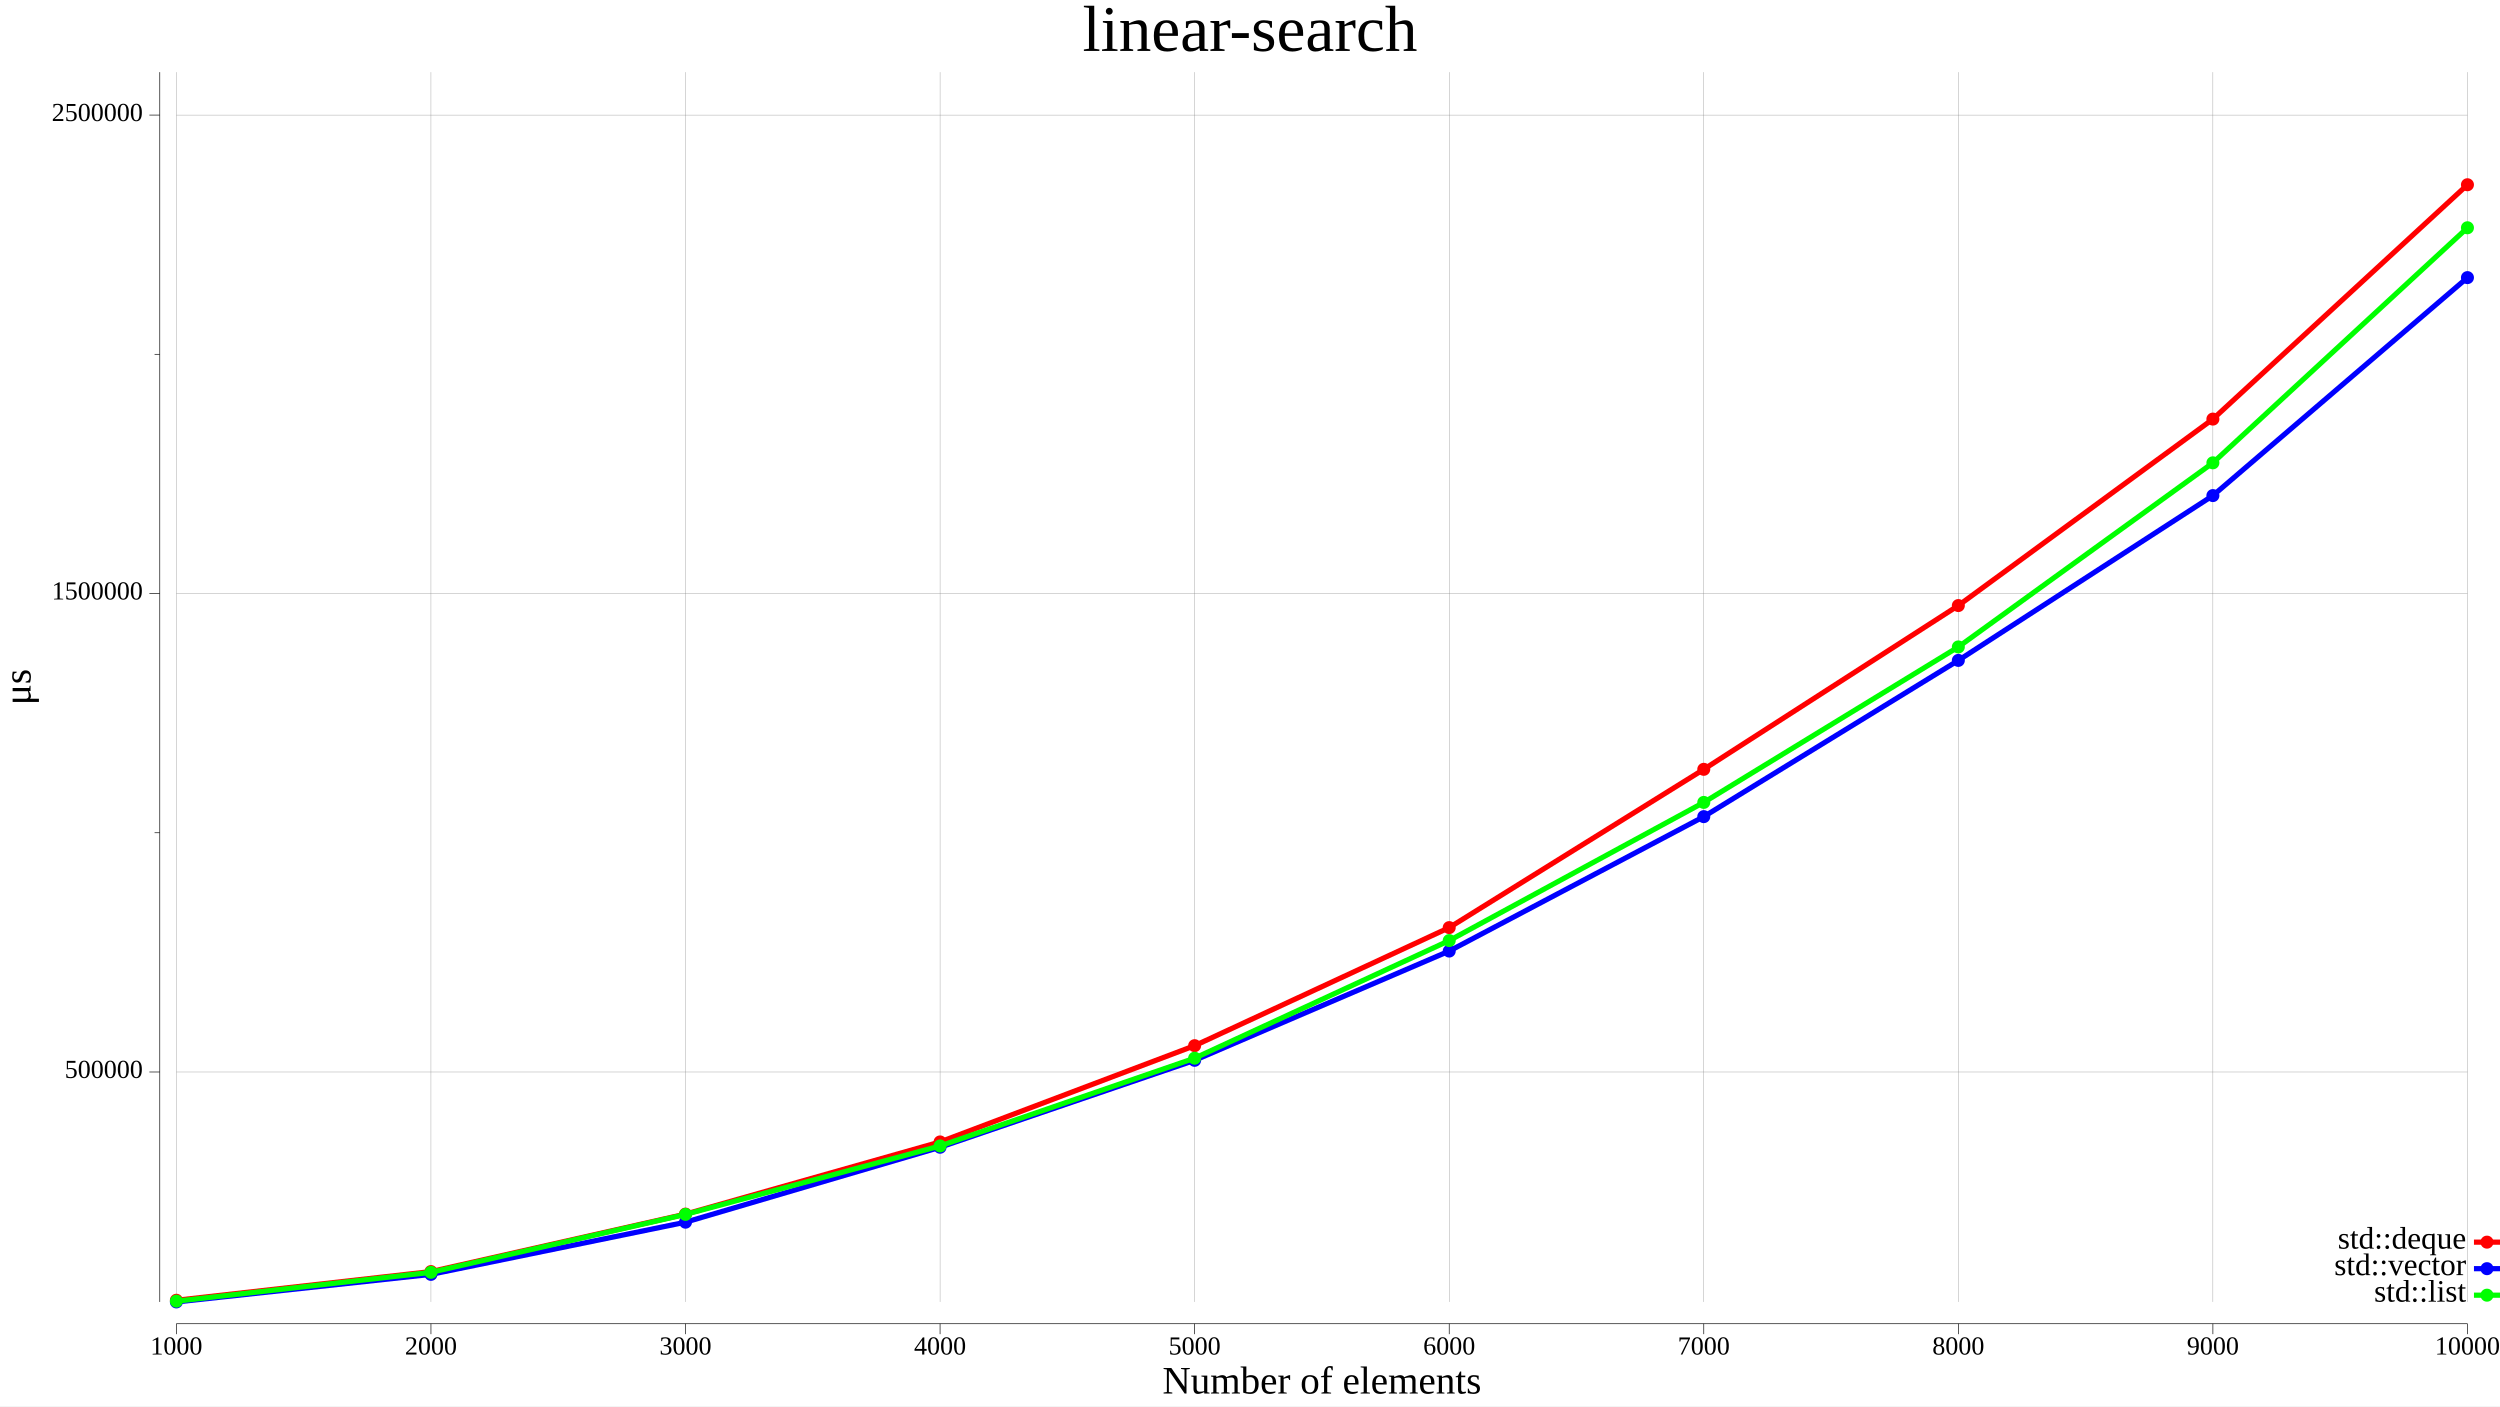
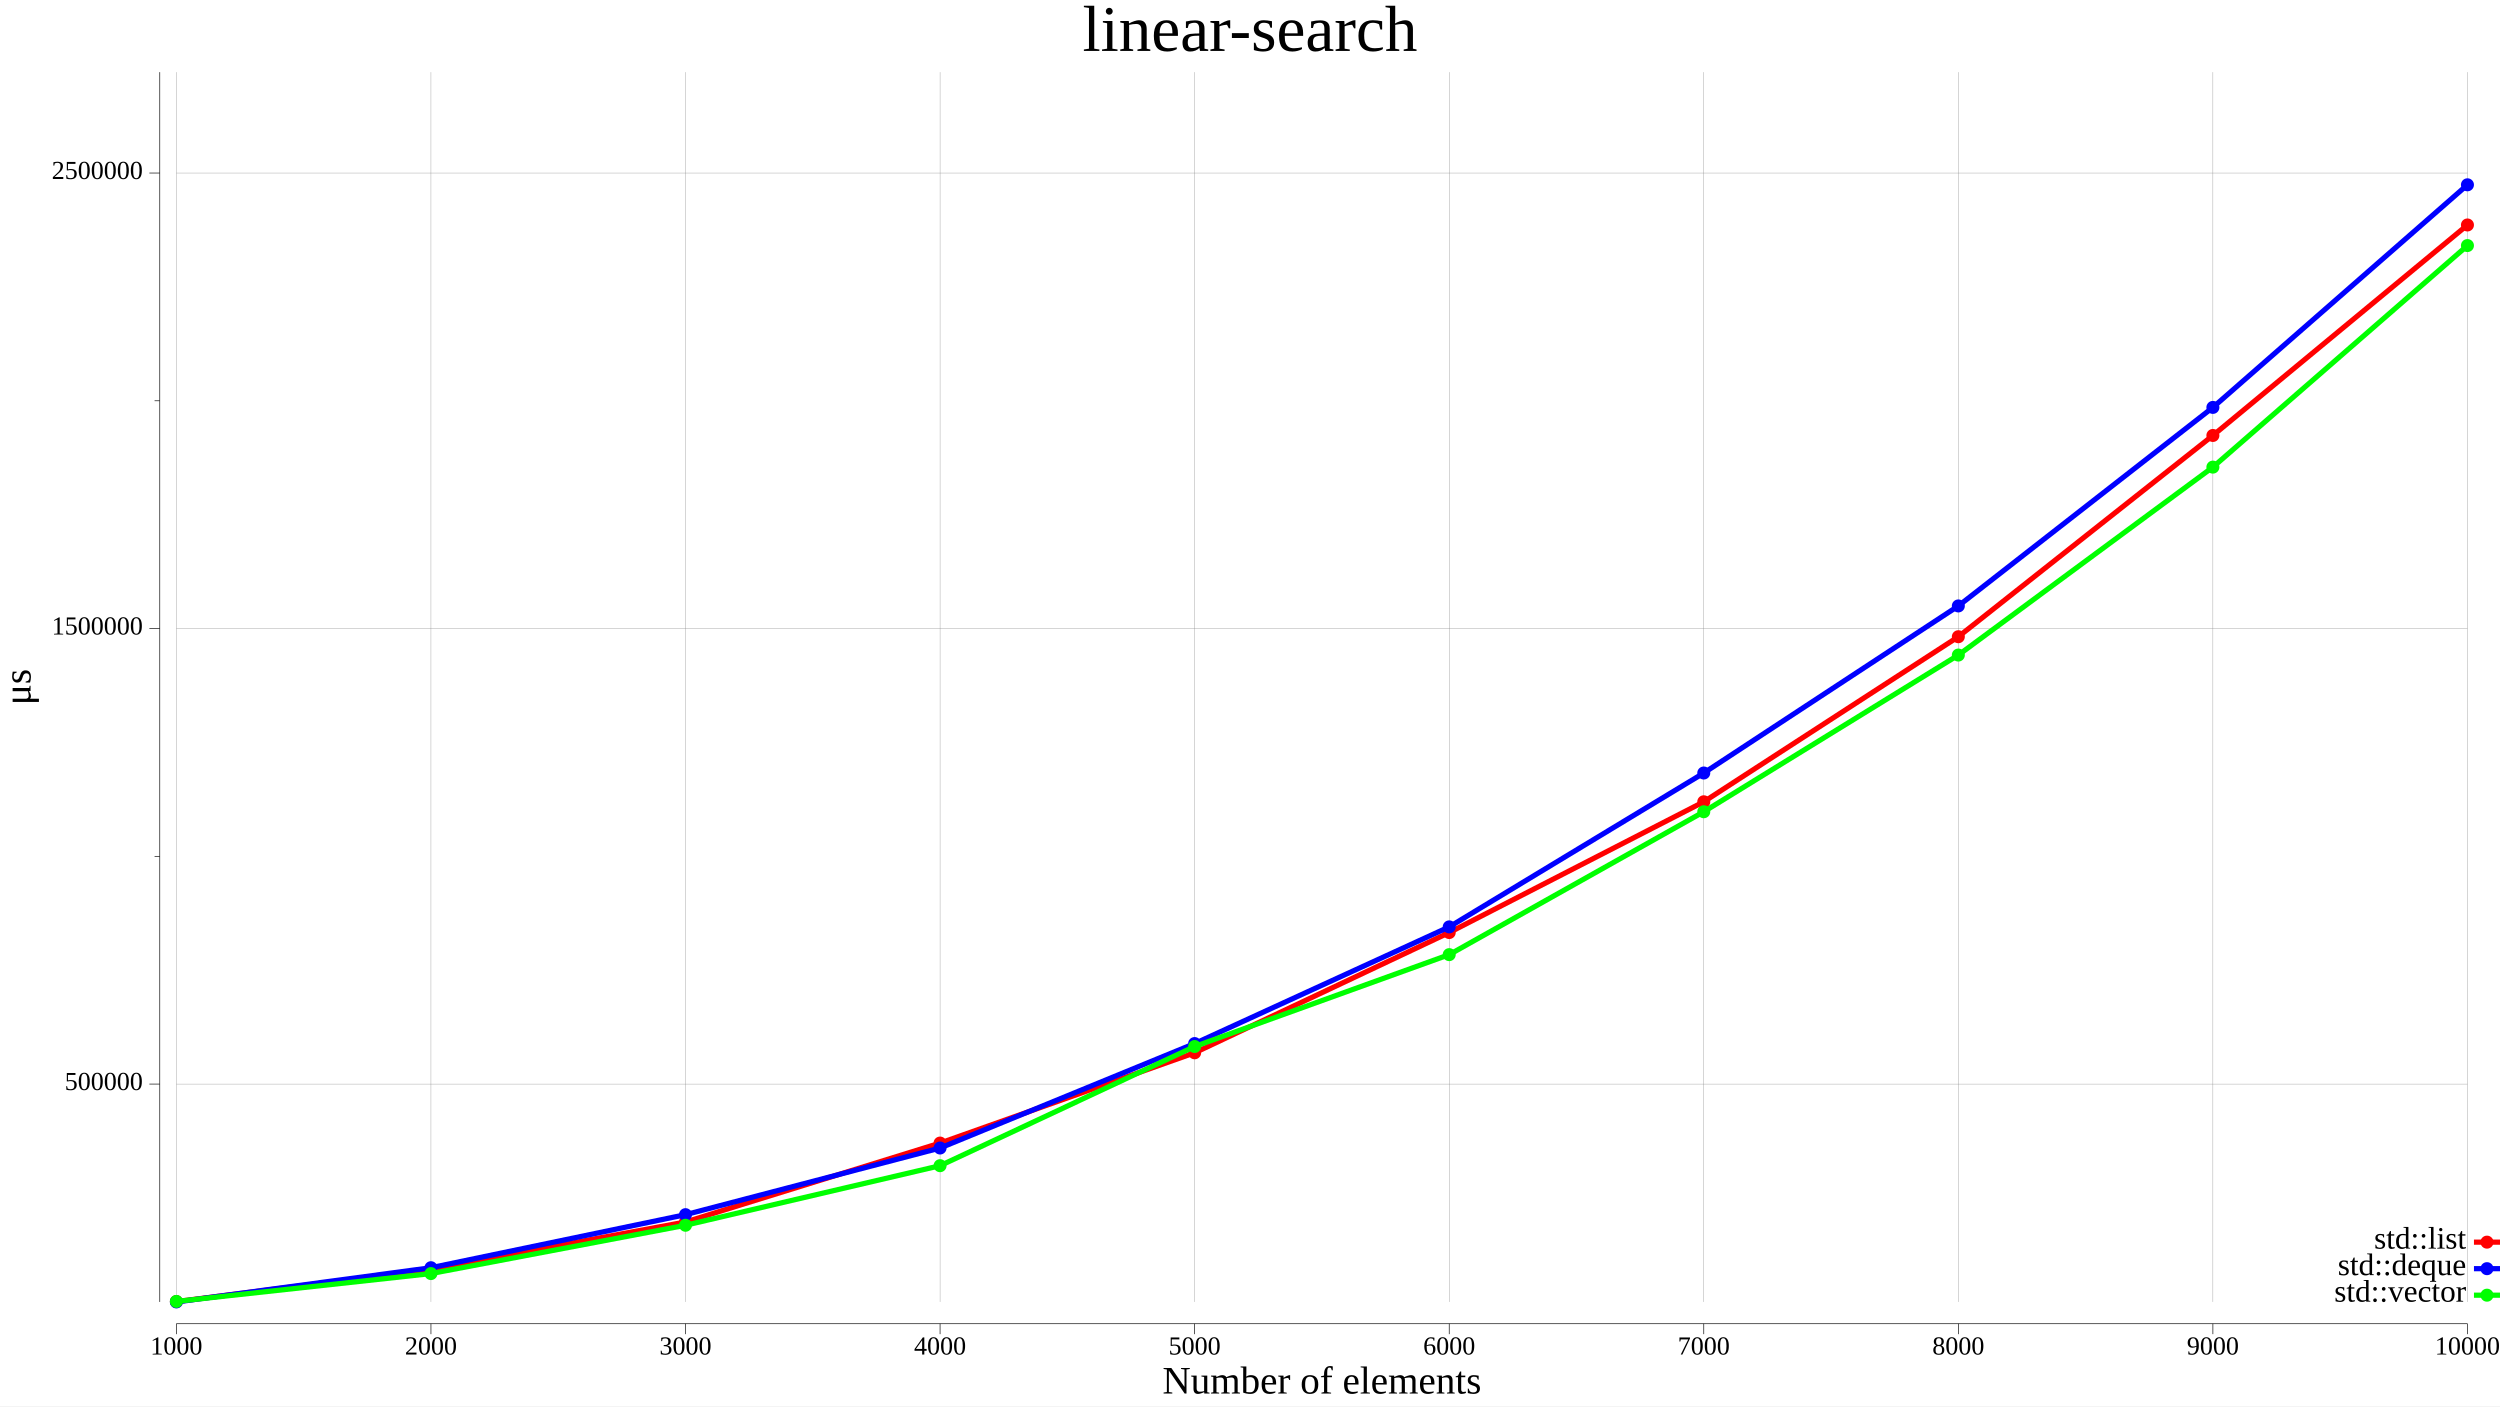
<svg xmlns="http://www.w3.org/2000/svg" width="1920pt" height="1080pt" viewBox="0 0 1920 1080">
  <g transform="scale(1, -1) translate(0, -1080)">
    <path d="M0,0L1920,0L1920,1080L0,1080Z" style="fill:#FFFFFF" />
    <text x="831.42" y="-1040.9" transform="scale(1, -1)" style="font-family:Liberation Serif;font-variant:normal;font-weight:normal;font-style:normal;font-size:50px">linear-search</text>
    <text x="892.77" y="-9.756" transform="scale(1, -1)" style="font-family:Liberation Serif;font-variant:normal;font-weight:normal;font-style:normal;font-size:30px">Number of elements</text>
    <text x="115.46" y="-39.727" transform="scale(1, -1)" style="font-family:Liberation Serif;font-variant:normal;font-weight:normal;font-style:normal;font-size:20px">1000</text>
    <text x="310.97" y="-39.727" transform="scale(1, -1)" style="font-family:Liberation Serif;font-variant:normal;font-weight:normal;font-style:normal;font-size:20px">2000</text>
    <text x="506.47" y="-39.727" transform="scale(1, -1)" style="font-family:Liberation Serif;font-variant:normal;font-weight:normal;font-style:normal;font-size:20px">3000</text>
    <text x="701.97" y="-39.727" transform="scale(1, -1)" style="font-family:Liberation Serif;font-variant:normal;font-weight:normal;font-style:normal;font-size:20px">4000</text>
    <text x="897.48" y="-39.727" transform="scale(1, -1)" style="font-family:Liberation Serif;font-variant:normal;font-weight:normal;font-style:normal;font-size:20px">5000</text>
    <text x="1093" y="-39.727" transform="scale(1, -1)" style="font-family:Liberation Serif;font-variant:normal;font-weight:normal;font-style:normal;font-size:20px">6000</text>
    <text x="1288.5" y="-39.727" transform="scale(1, -1)" style="font-family:Liberation Serif;font-variant:normal;font-weight:normal;font-style:normal;font-size:20px">7000</text>
    <text x="1484" y="-39.727" transform="scale(1, -1)" style="font-family:Liberation Serif;font-variant:normal;font-weight:normal;font-style:normal;font-size:20px">8000</text>
    <text x="1679.5" y="-39.727" transform="scale(1, -1)" style="font-family:Liberation Serif;font-variant:normal;font-weight:normal;font-style:normal;font-size:20px">9000</text>
    <text x="1870" y="-39.727" transform="scale(1, -1)" style="font-family:Liberation Serif;font-variant:normal;font-weight:normal;font-style:normal;font-size:20px">10000</text>
    <path d="M135.46,55.371L135.46,63.371" style="fill:none;stroke:#000000;stroke-width:0.5" />
    <path d="M330.97,55.371L330.97,63.371" style="fill:none;stroke:#000000;stroke-width:0.5" />
    <path d="M526.47,55.371L526.47,63.371" style="fill:none;stroke:#000000;stroke-width:0.5" />
    <path d="M721.97,55.371L721.97,63.371" style="fill:none;stroke:#000000;stroke-width:0.5" />
    <path d="M917.48,55.371L917.48,63.371" style="fill:none;stroke:#000000;stroke-width:0.5" />
    <path d="M1113,55.371L1113,63.371" style="fill:none;stroke:#000000;stroke-width:0.5" />
    <path d="M1308.5,55.371L1308.5,63.371" style="fill:none;stroke:#000000;stroke-width:0.5" />
    <path d="M1504,55.371L1504,63.371" style="fill:none;stroke:#000000;stroke-width:0.5" />
    <path d="M1699.5,55.371L1699.5,63.371" style="fill:none;stroke:#000000;stroke-width:0.5" />
    <path d="M1895,55.371L1895,63.371" style="fill:none;stroke:#000000;stroke-width:0.5" />
    <path d="M135.46,63.371L1895,63.371" style="fill:none;stroke:#000000;stroke-width:0.5" />
    <g transform="rotate(90)">
      <text x="538.49" y="23.467" transform="scale(1, -1)" style="font-family:Liberation Serif;font-variant:normal;font-weight:normal;font-style:normal;font-size:30px">μs</text>
    </g>
-     <text x="49.712" y="-252.14" transform="scale(1, -1)" style="font-family:Liberation Serif;font-variant:normal;font-weight:normal;font-style:normal;font-size:20px">500000</text>
-     <text x="39.712" y="-619.6" transform="scale(1, -1)" style="font-family:Liberation Serif;font-variant:normal;font-weight:normal;font-style:normal;font-size:20px">1500000</text>
-     <text x="39.712" y="-987.05" transform="scale(1, -1)" style="font-family:Liberation Serif;font-variant:normal;font-weight:normal;font-style:normal;font-size:20px">2500000</text>
-     <path d="M114.71,256.71L122.71,256.71" style="fill:none;stroke:#000000;stroke-width:0.5" />
-     <path d="M114.71,624.17L122.71,624.17" style="fill:none;stroke:#000000;stroke-width:0.5" />
-     <path d="M114.71,991.62L122.71,991.62" style="fill:none;stroke:#000000;stroke-width:0.5" />
-     <path d="M118.71,440.44L122.71,440.44" style="fill:none;stroke:#000000;stroke-width:0.5" />
-     <path d="M118.71,807.9L122.71,807.9" style="fill:none;stroke:#000000;stroke-width:0.5" />
+     <text x="49.712" y="-242.86" transform="scale(1, -1)" style="font-family:Liberation Serif;font-variant:normal;font-weight:normal;font-style:normal;font-size:20px">500000</text>
+     <text x="39.712" y="-592.7" transform="scale(1, -1)" style="font-family:Liberation Serif;font-variant:normal;font-weight:normal;font-style:normal;font-size:20px">1500000</text>
+     <text x="39.712" y="-942.54" transform="scale(1, -1)" style="font-family:Liberation Serif;font-variant:normal;font-weight:normal;font-style:normal;font-size:20px">2500000</text>
+     <path d="M114.71,247.43L122.71,247.43" style="fill:none;stroke:#000000;stroke-width:0.5" />
+     <path d="M114.71,597.27L122.71,597.27" style="fill:none;stroke:#000000;stroke-width:0.5" />
+     <path d="M114.71,947.11L122.71,947.11" style="fill:none;stroke:#000000;stroke-width:0.5" />
+     <path d="M118.71,422.35L122.71,422.35" style="fill:none;stroke:#000000;stroke-width:0.5" />
+     <path d="M118.71,772.19L122.71,772.19" style="fill:none;stroke:#000000;stroke-width:0.5" />
    <path d="M122.71,80.11L122.71,1024.6" style="fill:none;stroke:#000000;stroke-width:0.5" />
    <path d="M135.46,80.11L135.46,1024.6" style="fill:none;stroke:#808080;stroke-width:0.25" />
    <path d="M330.97,80.11L330.97,1024.6" style="fill:none;stroke:#808080;stroke-width:0.25" />
    <path d="M526.47,80.11L526.47,1024.6" style="fill:none;stroke:#808080;stroke-width:0.25" />
    <path d="M721.97,80.11L721.97,1024.6" style="fill:none;stroke:#808080;stroke-width:0.25" />
    <path d="M917.48,80.11L917.48,1024.6" style="fill:none;stroke:#808080;stroke-width:0.25" />
    <path d="M1113,80.11L1113,1024.6" style="fill:none;stroke:#808080;stroke-width:0.25" />
    <path d="M1308.5,80.11L1308.5,1024.6" style="fill:none;stroke:#808080;stroke-width:0.25" />
    <path d="M1504,80.11L1504,1024.6" style="fill:none;stroke:#808080;stroke-width:0.25" />
    <path d="M1699.5,80.11L1699.5,1024.6" style="fill:none;stroke:#808080;stroke-width:0.25" />
    <path d="M1895,80.11L1895,1024.6" style="fill:none;stroke:#808080;stroke-width:0.25" />
-     <path d="M135.46,256.71L1895,256.71" style="fill:none;stroke:#808080;stroke-width:0.25" />
-     <path d="M135.46,624.17L1895,624.17" style="fill:none;stroke:#808080;stroke-width:0.25" />
-     <path d="M135.46,991.62L1895,991.62" style="fill:none;stroke:#808080;stroke-width:0.25" />
-     <path d="M135.46,81.402L330.97,103.43L526.47,147.57L721.97,202.99L917.48,276.92L1113,367.6L1308.5,489.16L1504,614.93L1699.5,758.14L1895,938.12" style="fill:none;stroke:#FF0000;stroke-width:4" />
-     <path d="M140.46,81.402A5,5 0 1 1 130.46,81.402A5,5 0 1 1 140.46,81.402Z" style="fill:#FF0000" />
-     <path d="M335.97,103.43A5,5 0 1 1 325.97,103.43A5,5 0 1 1 335.97,103.43Z" style="fill:#FF0000" />
-     <path d="M531.47,147.57A5,5 0 1 1 521.47,147.57A5,5 0 1 1 531.47,147.57Z" style="fill:#FF0000" />
-     <path d="M726.97,202.99A5,5 0 1 1 716.97,202.99A5,5 0 1 1 726.97,202.99Z" style="fill:#FF0000" />
-     <path d="M922.48,276.92A5,5 0 1 1 912.48,276.92A5,5 0 1 1 922.48,276.92Z" style="fill:#FF0000" />
-     <path d="M1118,367.6A5,5 0 1 1 1108,367.6A5,5 0 1 1 1118,367.6Z" style="fill:#FF0000" />
-     <path d="M1313.5,489.16A5,5 0 1 1 1303.5,489.16A5,5 0 1 1 1313.5,489.16Z" style="fill:#FF0000" />
-     <path d="M1509,614.93A5,5 0 1 1 1499,614.93A5,5 0 1 1 1509,614.93Z" style="fill:#FF0000" />
-     <path d="M1704.5,758.14A5,5 0 1 1 1694.5,758.14A5,5 0 1 1 1704.5,758.14Z" style="fill:#FF0000" />
-     <path d="M1900,938.12A5,5 0 1 1 1890,938.12A5,5 0 1 1 1900,938.12Z" style="fill:#FF0000" />
-     <path d="M135.46,80.11L330.97,101.28L526.47,141.36L721.97,198.92L917.48,265.68L1113,349.59L1308.5,452.82L1504,572.81L1699.5,699.39L1895,866.79" style="fill:none;stroke:#0000FF;stroke-width:4" />
+     <path d="M135.46,247.43L1895,247.43" style="fill:none;stroke:#808080;stroke-width:0.25" />
+     <path d="M135.46,597.27L1895,597.27" style="fill:none;stroke:#808080;stroke-width:0.25" />
+     <path d="M135.46,947.11L1895,947.11" style="fill:none;stroke:#808080;stroke-width:0.25" />
+     <path d="M135.46,80.389L330.97,105.25L526.47,141.52L721.97,202.12L917.48,271.46L1113,363.81L1308.5,464.23L1504,591L1699.5,745.56L1895,907.22" style="fill:none;stroke:#FF0000;stroke-width:4" />
+     <path d="M140.46,80.389A5,5 0 1 1 130.46,80.389A5,5 0 1 1 140.46,80.389Z" style="fill:#FF0000" />
+     <path d="M335.97,105.25A5,5 0 1 1 325.97,105.25A5,5 0 1 1 335.97,105.25Z" style="fill:#FF0000" />
+     <path d="M531.47,141.52A5,5 0 1 1 521.47,141.52A5,5 0 1 1 531.47,141.52Z" style="fill:#FF0000" />
+     <path d="M726.97,202.12A5,5 0 1 1 716.97,202.12A5,5 0 1 1 726.97,202.12Z" style="fill:#FF0000" />
+     <path d="M922.48,271.46A5,5 0 1 1 912.48,271.46A5,5 0 1 1 922.48,271.46Z" style="fill:#FF0000" />
+     <path d="M1118,363.81A5,5 0 1 1 1108,363.81A5,5 0 1 1 1118,363.81Z" style="fill:#FF0000" />
+     <path d="M1313.5,464.23A5,5 0 1 1 1303.5,464.23A5,5 0 1 1 1313.5,464.23Z" style="fill:#FF0000" />
+     <path d="M1509,591A5,5 0 1 1 1499,591A5,5 0 1 1 1509,591Z" style="fill:#FF0000" />
+     <path d="M1704.5,745.56A5,5 0 1 1 1694.5,745.56A5,5 0 1 1 1704.5,745.56Z" style="fill:#FF0000" />
+     <path d="M1900,907.22A5,5 0 1 1 1890,907.22A5,5 0 1 1 1900,907.22Z" style="fill:#FF0000" />
+     <path d="M135.46,80.11L330.97,106.4L526.47,147.14L721.97,198.33L917.48,278.55L1113,368.15L1308.5,486.33L1504,614.64L1699.5,767.11L1895,938.07" style="fill:none;stroke:#0000FF;stroke-width:4" />
    <path d="M140.46,80.11A5,5 0 1 1 130.46,80.11A5,5 0 1 1 140.46,80.11Z" style="fill:#0000FF" />
-     <path d="M335.97,101.28A5,5 0 1 1 325.97,101.28A5,5 0 1 1 335.97,101.28Z" style="fill:#0000FF" />
-     <path d="M531.47,141.36A5,5 0 1 1 521.47,141.36A5,5 0 1 1 531.47,141.36Z" style="fill:#0000FF" />
-     <path d="M726.97,198.92A5,5 0 1 1 716.97,198.92A5,5 0 1 1 726.97,198.92Z" style="fill:#0000FF" />
-     <path d="M922.48,265.68A5,5 0 1 1 912.48,265.68A5,5 0 1 1 922.48,265.68Z" style="fill:#0000FF" />
-     <path d="M1118,349.59A5,5 0 1 1 1108,349.59A5,5 0 1 1 1118,349.59Z" style="fill:#0000FF" />
-     <path d="M1313.5,452.82A5,5 0 1 1 1303.5,452.82A5,5 0 1 1 1313.5,452.82Z" style="fill:#0000FF" />
-     <path d="M1509,572.81A5,5 0 1 1 1499,572.81A5,5 0 1 1 1509,572.81Z" style="fill:#0000FF" />
-     <path d="M1704.5,699.39A5,5 0 1 1 1694.5,699.39A5,5 0 1 1 1704.5,699.39Z" style="fill:#0000FF" />
-     <path d="M1900,866.79A5,5 0 1 1 1890,866.79A5,5 0 1 1 1900,866.79Z" style="fill:#0000FF" />
-     <path d="M135.46,80.709L330.97,102.86L526.47,147.34L721.97,199.92L917.48,267.32L1113,357.64L1308.5,463.75L1504,583.15L1699.5,724.55L1895,905.07" style="fill:none;stroke:#00FF00;stroke-width:4" />
-     <path d="M140.46,80.709A5,5 0 1 1 130.46,80.709A5,5 0 1 1 140.46,80.709Z" style="fill:#00FF00" />
-     <path d="M335.97,102.86A5,5 0 1 1 325.97,102.86A5,5 0 1 1 335.97,102.86Z" style="fill:#00FF00" />
-     <path d="M531.47,147.34A5,5 0 1 1 521.47,147.34A5,5 0 1 1 531.47,147.34Z" style="fill:#00FF00" />
-     <path d="M726.97,199.92A5,5 0 1 1 716.97,199.92A5,5 0 1 1 726.97,199.92Z" style="fill:#00FF00" />
-     <path d="M922.48,267.32A5,5 0 1 1 912.48,267.32A5,5 0 1 1 922.48,267.32Z" style="fill:#00FF00" />
-     <path d="M1118,357.64A5,5 0 1 1 1108,357.64A5,5 0 1 1 1118,357.64Z" style="fill:#00FF00" />
-     <path d="M1313.5,463.75A5,5 0 1 1 1303.5,463.75A5,5 0 1 1 1313.5,463.75Z" style="fill:#00FF00" />
-     <path d="M1509,583.15A5,5 0 1 1 1499,583.15A5,5 0 1 1 1509,583.15Z" style="fill:#00FF00" />
-     <path d="M1704.5,724.55A5,5 0 1 1 1694.5,724.55A5,5 0 1 1 1704.5,724.55Z" style="fill:#00FF00" />
-     <path d="M1900,905.07A5,5 0 1 1 1890,905.07A5,5 0 1 1 1900,905.07Z" style="fill:#00FF00" />
+     <path d="M335.97,106.4A5,5 0 1 1 325.97,106.4A5,5 0 1 1 335.97,106.4Z" style="fill:#0000FF" />
+     <path d="M531.47,147.14A5,5 0 1 1 521.47,147.14A5,5 0 1 1 531.47,147.14Z" style="fill:#0000FF" />
+     <path d="M726.97,198.33A5,5 0 1 1 716.97,198.33A5,5 0 1 1 726.97,198.33Z" style="fill:#0000FF" />
+     <path d="M922.48,278.55A5,5 0 1 1 912.48,278.55A5,5 0 1 1 922.48,278.55Z" style="fill:#0000FF" />
+     <path d="M1118,368.15A5,5 0 1 1 1108,368.15A5,5 0 1 1 1118,368.15Z" style="fill:#0000FF" />
+     <path d="M1313.5,486.33A5,5 0 1 1 1303.5,486.33A5,5 0 1 1 1313.5,486.33Z" style="fill:#0000FF" />
+     <path d="M1509,614.64A5,5 0 1 1 1499,614.64A5,5 0 1 1 1509,614.64Z" style="fill:#0000FF" />
+     <path d="M1704.5,767.11A5,5 0 1 1 1694.5,767.11A5,5 0 1 1 1704.5,767.11Z" style="fill:#0000FF" />
+     <path d="M1900,938.07A5,5 0 1 1 1890,938.07A5,5 0 1 1 1900,938.07Z" style="fill:#0000FF" />
+     <path d="M135.46,80.503L330.97,101.89L526.47,139L721.97,184.75L917.48,276.27L1113,346.84L1308.5,456.58L1504,576.91L1699.5,721.25L1895,891.41" style="fill:none;stroke:#00FF00;stroke-width:4" />
+     <path d="M140.46,80.503A5,5 0 1 1 130.46,80.503A5,5 0 1 1 140.46,80.503Z" style="fill:#00FF00" />
+     <path d="M335.97,101.89A5,5 0 1 1 325.97,101.89A5,5 0 1 1 335.97,101.89Z" style="fill:#00FF00" />
+     <path d="M531.47,139A5,5 0 1 1 521.47,139A5,5 0 1 1 531.47,139Z" style="fill:#00FF00" />
+     <path d="M726.97,184.75A5,5 0 1 1 716.97,184.75A5,5 0 1 1 726.97,184.75Z" style="fill:#00FF00" />
+     <path d="M922.48,276.27A5,5 0 1 1 912.48,276.27A5,5 0 1 1 922.48,276.27Z" style="fill:#00FF00" />
+     <path d="M1118,346.84A5,5 0 1 1 1108,346.84A5,5 0 1 1 1118,346.84Z" style="fill:#00FF00" />
+     <path d="M1313.5,456.58A5,5 0 1 1 1303.5,456.58A5,5 0 1 1 1313.5,456.58Z" style="fill:#00FF00" />
+     <path d="M1509,576.91A5,5 0 1 1 1499,576.91A5,5 0 1 1 1509,576.91Z" style="fill:#00FF00" />
+     <path d="M1704.5,721.25A5,5 0 1 1 1694.5,721.25A5,5 0 1 1 1704.5,721.25Z" style="fill:#00FF00" />
+     <path d="M1900,891.41A5,5 0 1 1 1890,891.41A5,5 0 1 1 1900,891.41Z" style="fill:#00FF00" />
    <path d="M1900,126.03L1920,126.03" style="fill:none;stroke:#FF0000;stroke-width:4" />
    <path d="M1915,126.03A5,5 0 1 1 1905,126.03A5,5 0 1 1 1915,126.03Z" style="fill:#FF0000" />
-     <text x="1795.4" y="-121.05" transform="scale(1, -1)" style="font-family:Liberation Serif;font-variant:normal;font-weight:normal;font-style:normal;font-size:24px">std::deque</text>
+     <text x="1823.3" y="-121.05" transform="scale(1, -1)" style="font-family:Liberation Serif;font-variant:normal;font-weight:normal;font-style:normal;font-size:24px">std::list</text>
    <path d="M1900,105.66L1920,105.66" style="fill:none;stroke:#0000FF;stroke-width:4" />
    <path d="M1915,105.66A5,5 0 1 1 1905,105.66A5,5 0 1 1 1915,105.66Z" style="fill:#0000FF" />
-     <text x="1792.7" y="-100.69" transform="scale(1, -1)" style="font-family:Liberation Serif;font-variant:normal;font-weight:normal;font-style:normal;font-size:24px">std::vector</text>
+     <text x="1795.4" y="-100.69" transform="scale(1, -1)" style="font-family:Liberation Serif;font-variant:normal;font-weight:normal;font-style:normal;font-size:24px">std::deque</text>
    <path d="M1900,85.294L1920,85.294" style="fill:none;stroke:#00FF00;stroke-width:4" />
    <path d="M1915,85.294A5,5 0 1 1 1905,85.294A5,5 0 1 1 1915,85.294Z" style="fill:#00FF00" />
-     <text x="1823.3" y="-80.319" transform="scale(1, -1)" style="font-family:Liberation Serif;font-variant:normal;font-weight:normal;font-style:normal;font-size:24px">std::list</text>
+     <text x="1792.7" y="-80.319" transform="scale(1, -1)" style="font-family:Liberation Serif;font-variant:normal;font-weight:normal;font-style:normal;font-size:24px">std::vector</text>
  </g>
</svg>
